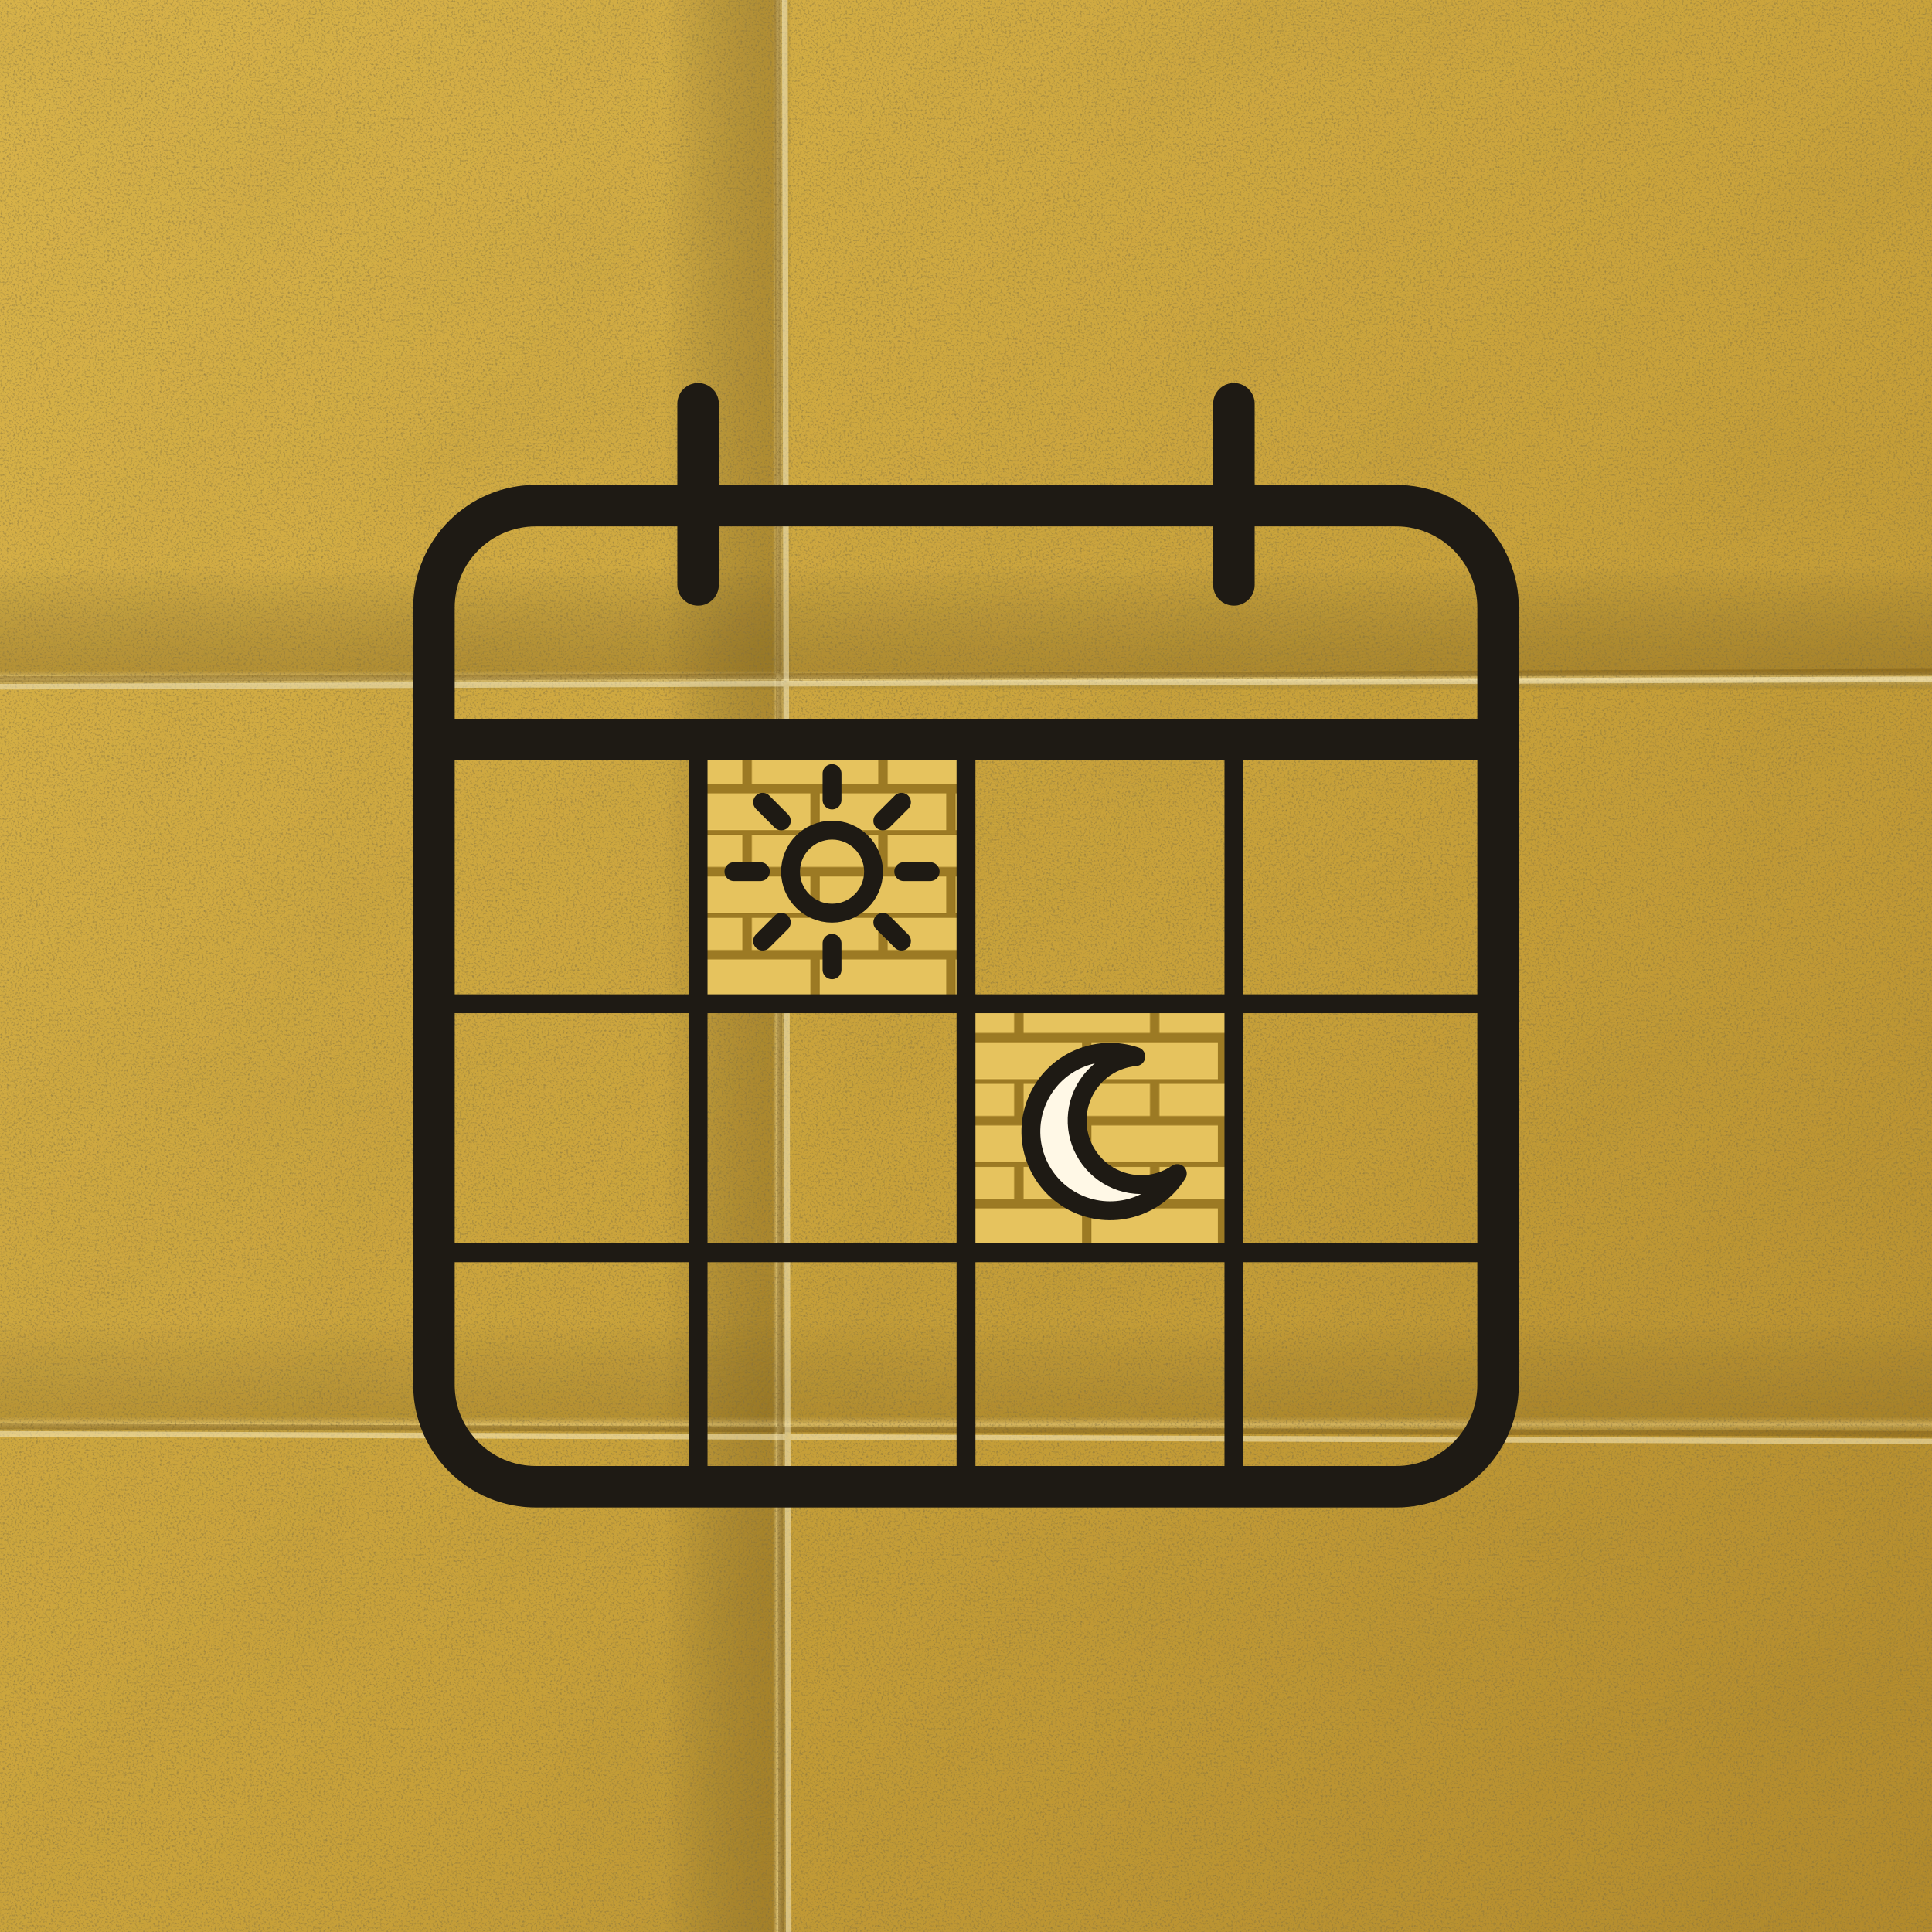
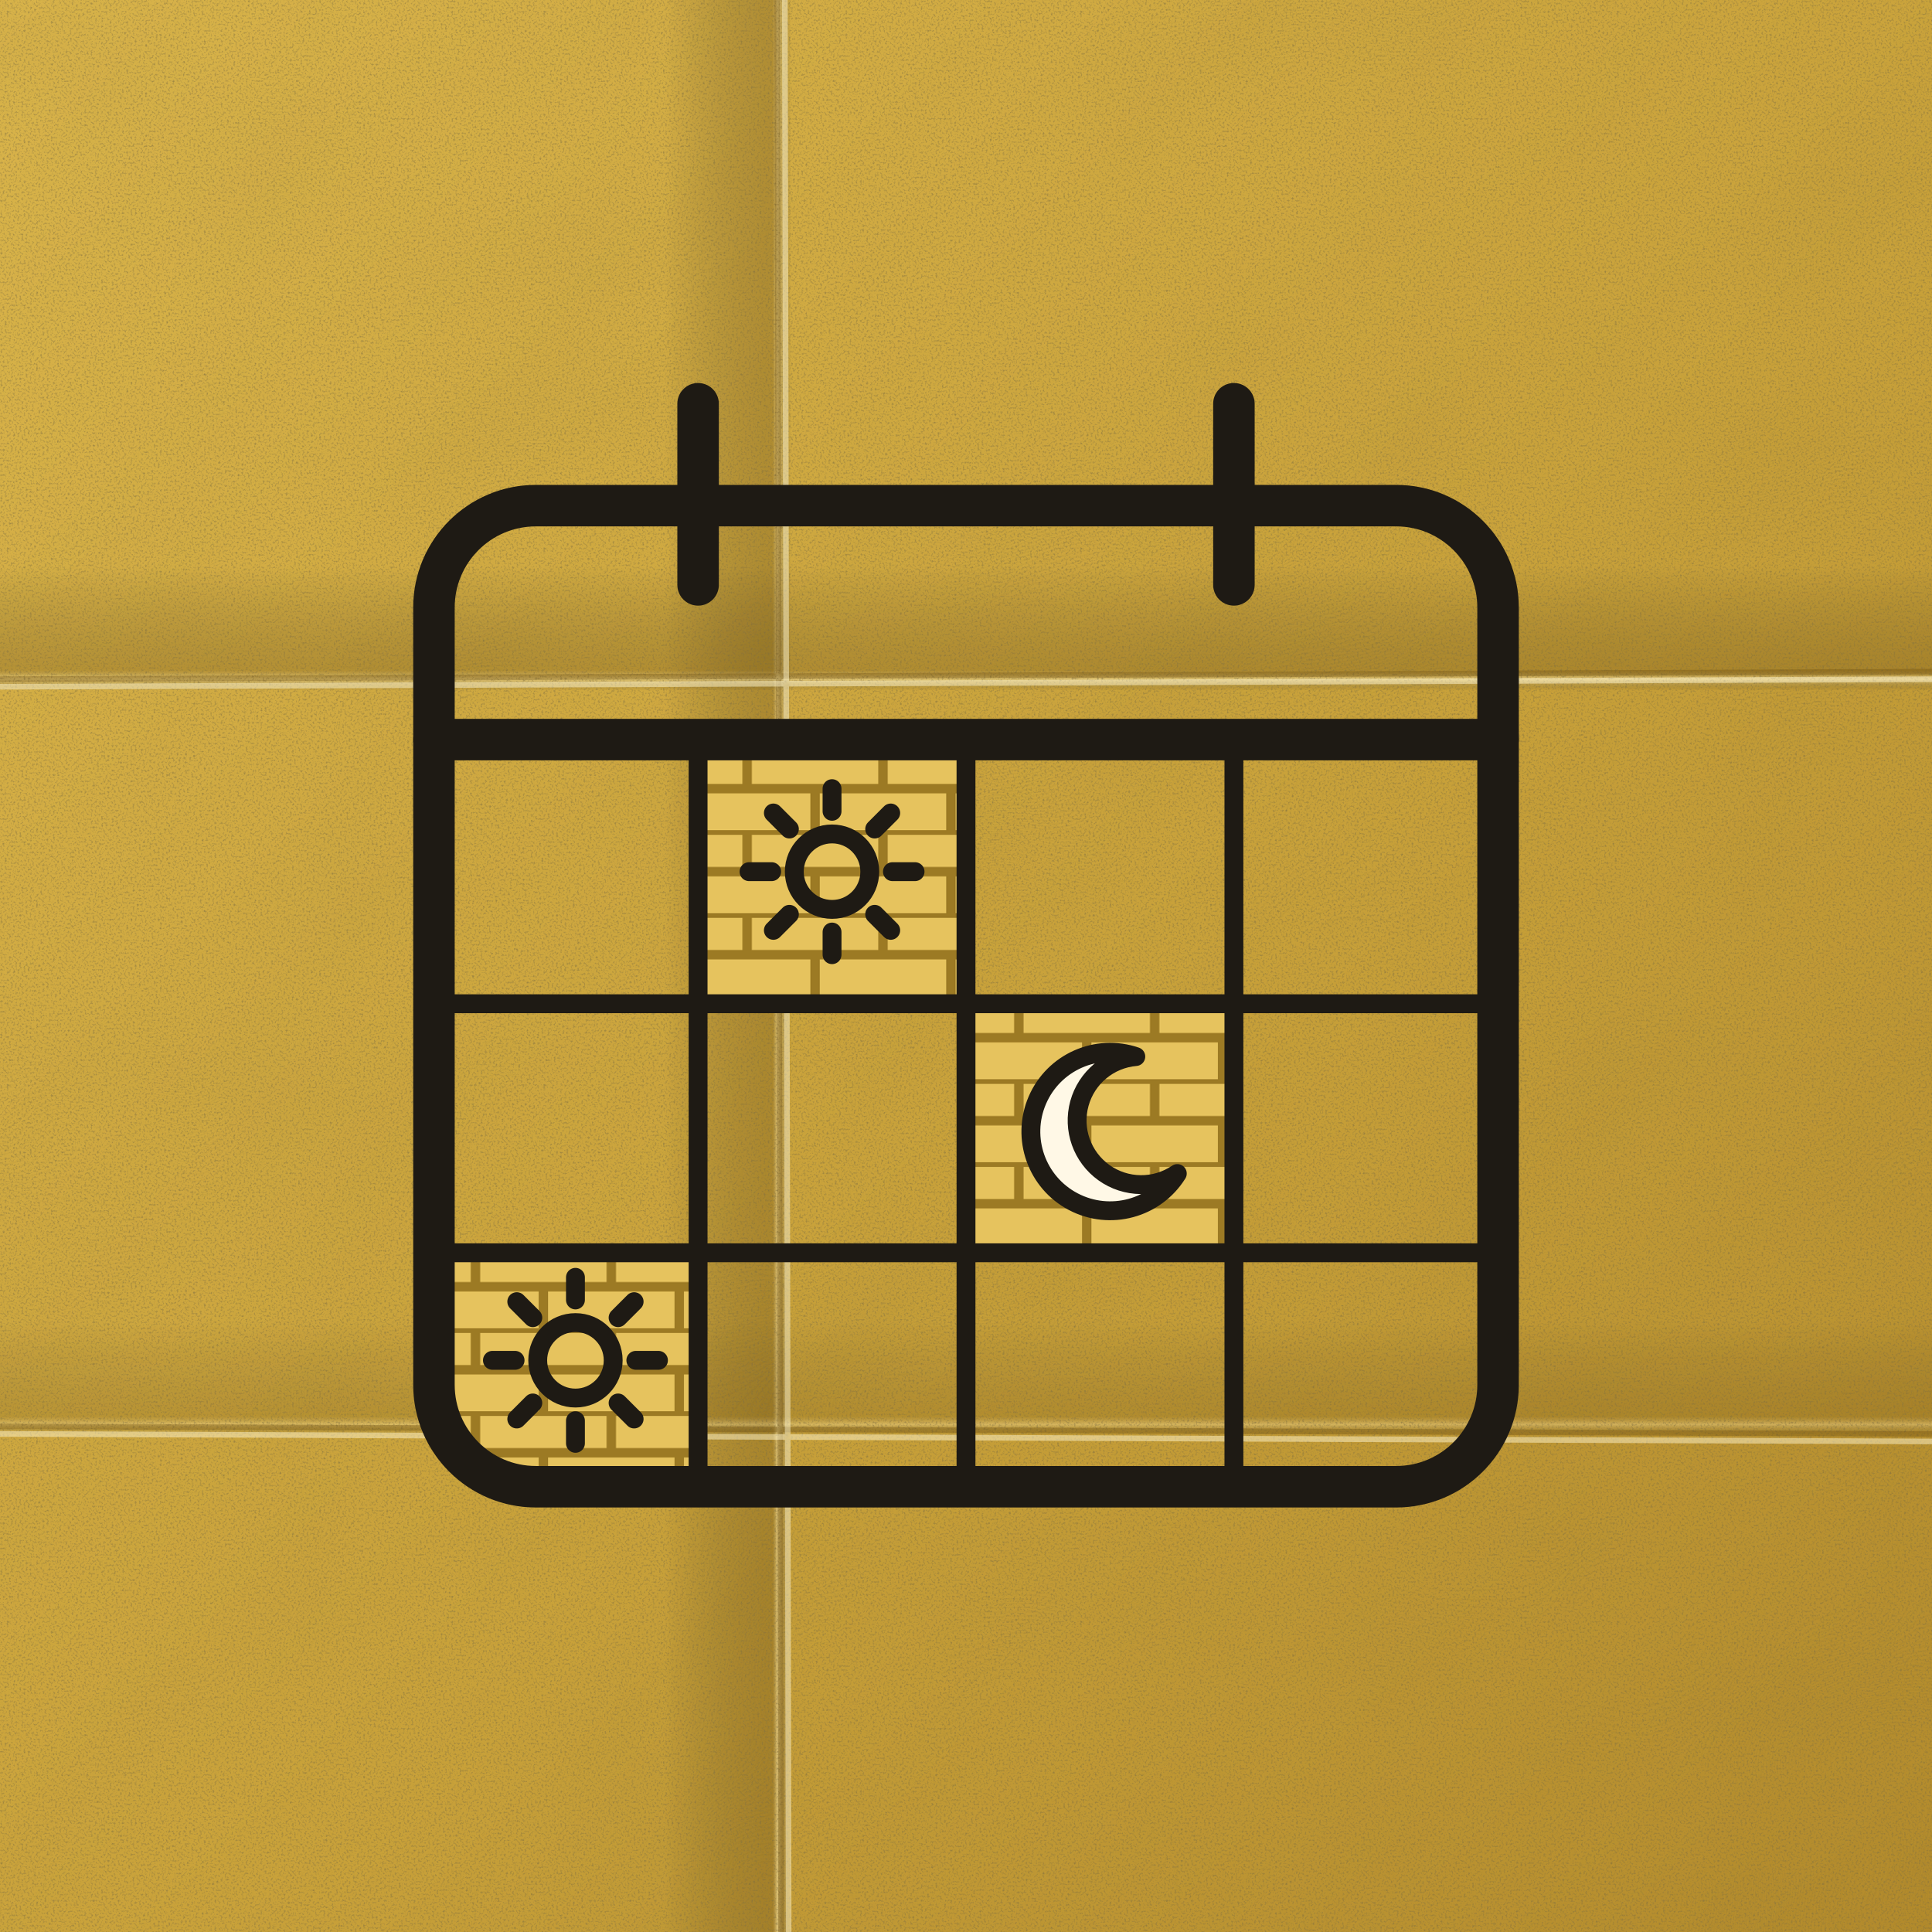
<svg xmlns="http://www.w3.org/2000/svg" viewBox="0 0 1024 1024" width="1024" height="1024">
  <defs>
    <filter id="crumple" x="0" y="0" width="100%" height="100%">
      <feTurbulence type="fractalNoise" baseFrequency="0.003" numOctaves="3" seed="7" result="n" />
      <feDiffuseLighting in="n" surfaceScale="14" lighting-color="#fff" result="l">
        <feDistantLight azimuth="235" elevation="55" />
      </feDiffuseLighting>
      <feColorMatrix in="l" type="matrix" values="0 0 0 0 0  0 0 0 0 0  0 0 0 0 0  -0.75 0 0 0 0.62" result="shade" />
      <feTurbulence type="fractalNoise" baseFrequency="0.9" numOctaves="2" seed="3" result="g" />
      <feColorMatrix in="g" type="matrix" values="0 0 0 0 0.2  0 0 0 0 0.15  0 0 0 0 0.05  0 0 0 -1.4 0.72" result="grain" />
      <feMerge>
        <feMergeNode in="shade" />
        <feMergeNode in="grain" />
      </feMerge>
    </filter>
    <linearGradient id="base" x1="0" y1="0" x2="1" y2="1">
      <stop offset="0" stop-color="#D9B44A" />
      <stop offset=".55" stop-color="#C9A23A" />
      <stop offset="1" stop-color="#B38B2C" />
    </linearGradient>
    <linearGradient id="foldV" x1="0" x2="1">
      <stop offset="0" stop-color="#000" stop-opacity="0" />
      <stop offset=".48" stop-color="#5a3f0a" stop-opacity=".28" />
      <stop offset=".5" stop-color="#fff3c4" stop-opacity=".45" />
      <stop offset=".56" stop-color="#000" stop-opacity="0" />
    </linearGradient>
    <linearGradient id="foldH" x1="0" y1="0" x2="0" y2="1">
      <stop offset="0" stop-color="#000" stop-opacity="0" />
      <stop offset=".46" stop-color="#5a3f0a" stop-opacity=".25" />
      <stop offset=".5" stop-color="#fff3c4" stop-opacity=".4" />
      <stop offset=".55" stop-color="#000" stop-opacity="0" />
    </linearGradient>
    <pattern id="brick" width="72" height="44" patternUnits="userSpaceOnUse">
      <rect width="72" height="44" fill="#E6C35E" />
      <path d="M0 0H72M0 22H72M36 0V22M0 22V44M72 22V44" stroke="#9C7A24" stroke-width="5" fill="none" />
    </pattern>
    <pattern id="grid" width="80" height="80" patternUnits="userSpaceOnUse">
      <rect width="80" height="80" fill="#E6C35E" />
      <path d="M0 0H80M0 0V80" stroke="#9C7A24" stroke-width="5" fill="none" />
    </pattern>
+     <clipPath id="cal">
+       <rect x="230" y="268" width="564" height="520" rx="54" />
+     </clipPath>
  </defs>
  <rect width="1024" height="1024" fill="url(#base)" />
  <rect x="352" y="0" width="120" height="1024" fill="url(#foldV)" />
  <rect x="0" y="300" width="1024" height="120" fill="url(#foldH)" />
  <rect x="0" y="700" width="1024" height="110" fill="url(#foldH)" opacity=".7" />
  <rect width="1024" height="1024" filter="url(#crumple)" />
  <g stroke-width="3" fill="none">
    <path d="M412 0 L414 1024M0 360 L1024 356M0 756 L1024 760" stroke="#6b4c0e" stroke-opacity=".35" />
    <path d="M416 0 L418 1024M0 364 L1024 360M0 760 L1024 764" stroke="#fff6cf" stroke-opacity=".5" />
  </g>
  <rect x="370" y="392" width="142" height="140" fill="url(#brick)" />
  <rect x="512" y="532" width="142" height="132" fill="url(#brick)" />
+   <rect x="230" y="664" width="140" height="124" fill="url(#brick)" clip-path="url(#cal)" />
  <g stroke="#1E1A14" stroke-width="10" fill="none">
    <path d="M230 532H794M230 664H794M370 392V788M512 392V788M654 392V788" />
  </g>
  <g stroke="#1E1A14" stroke-width="10" fill="none" stroke-linecap="round">
-     <circle cx="441" cy="462" r="22" />
-     <path d="M479.0 462.0L493.0 462.0M467.9 488.9L477.8 498.8M441.0 500.0L441.0 514.0M414.1 488.9L404.2 498.8M403.0 462.0L389.0 462.0M414.1 435.1L404.2 425.2M441.0 424.0L441.0 410.0M467.9 435.1L477.8 425.2" />
+     <circle cx="441" cy="462" r="20" />
+     <path d="M473.0 462.0L485.0 462.0M463.6 484.6L472.1 493.1M441.0 494.0L441.0 506.0M418.4 484.6L409.9 493.1M409.0 462.0L397.0 462.0M418.4 439.4L409.9 430.9M441.0 430.0L441.0 418.0M463.6 439.4L472.1 430.9" />
+   </g>
+   <g stroke="#1E1A14" stroke-width="10" fill="none" stroke-linecap="round">
+     <circle cx="305" cy="721" r="20" />
+     <path d="M337.0 721.0L349.0 721.0M327.6 743.6L336.1 752.1M305.0 753.0L305.0 765.0M282.4 743.6L273.9 752.1M273.0 721.0L261.0 721.0M282.4 698.4L273.9 689.9M305.0 689.0L305.0 677.0M327.6 698.4L336.1 689.9" />
  </g>
  <path d="M602 560 a42 42 0 1 0 22 62 a34 34 0 1 1 -22 -62z" fill="#FFF8E6" stroke="#1E1A14" stroke-width="10" stroke-linejoin="round" />
  <path d="M370 214V310M654 214V310" stroke="#1E1A14" stroke-width="22" fill="none" stroke-linecap="round" stroke-linejoin="round" />
  <path d="M230 392H794" stroke="#1E1A14" stroke-width="22" fill="none" stroke-linecap="round" stroke-linejoin="round" />
  <rect x="230" y="268" width="564" height="520" rx="54" stroke="#1E1A14" stroke-width="22" fill="none" stroke-linecap="round" stroke-linejoin="round" />
</svg>
